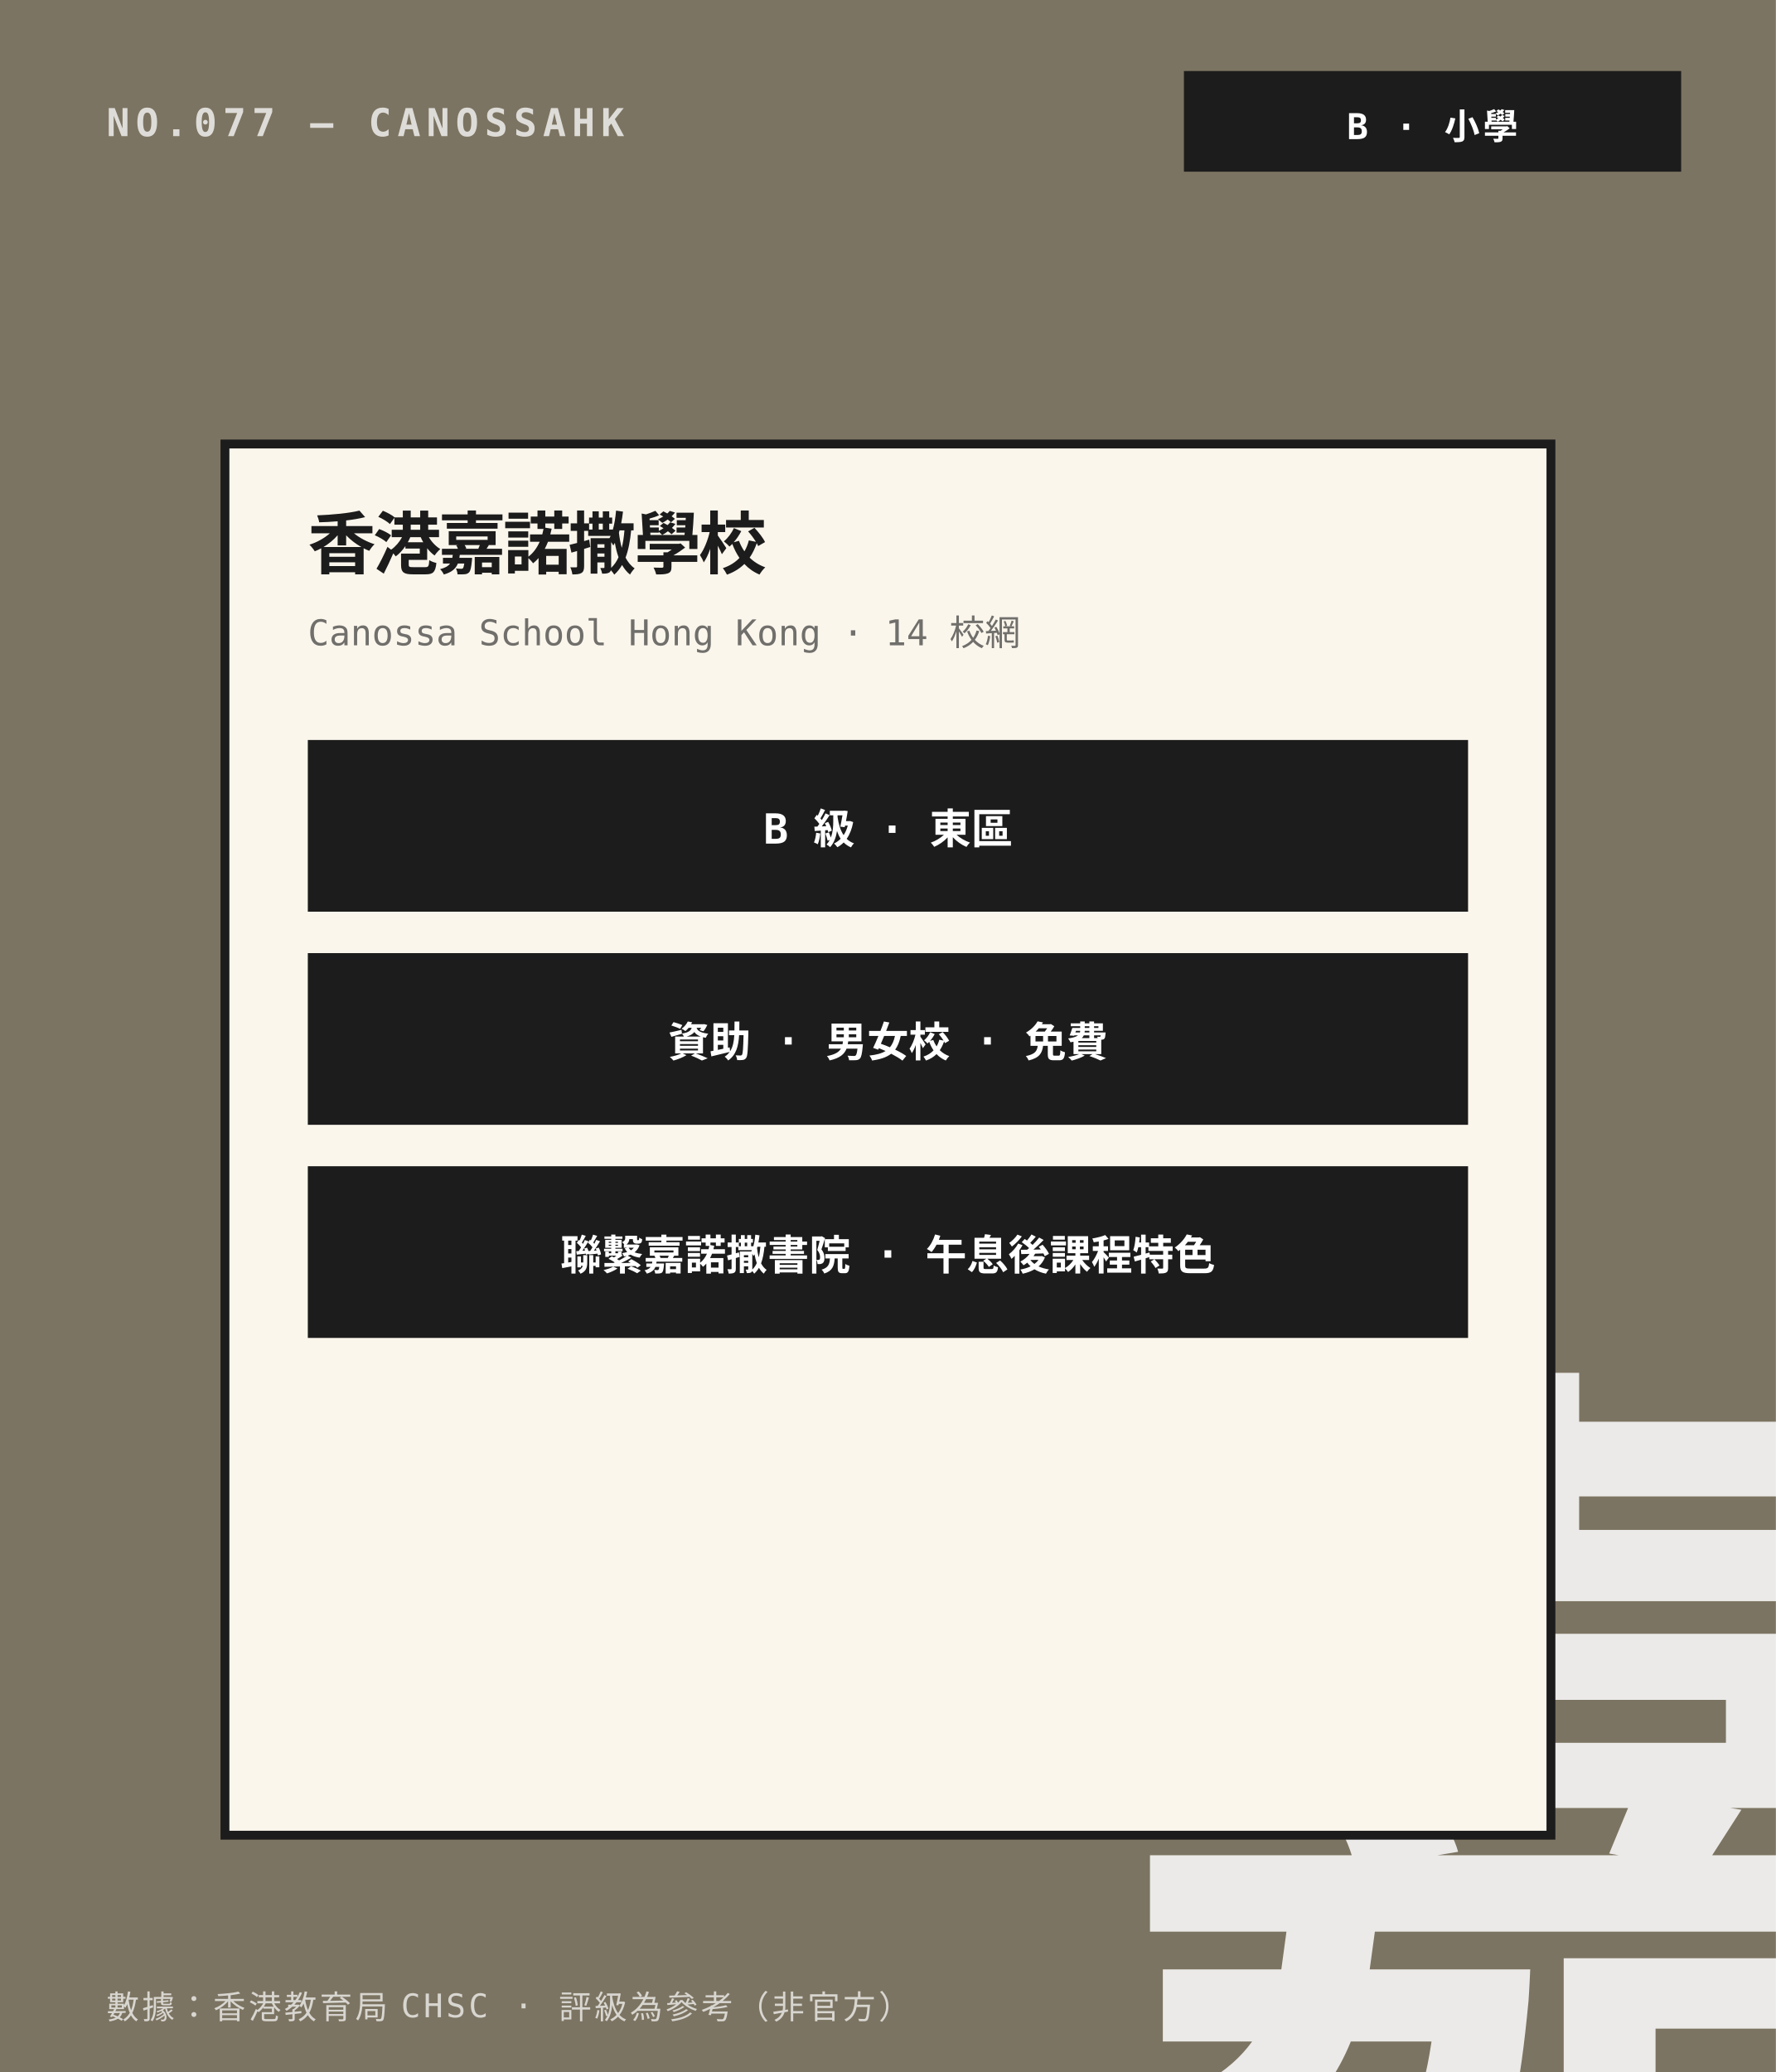
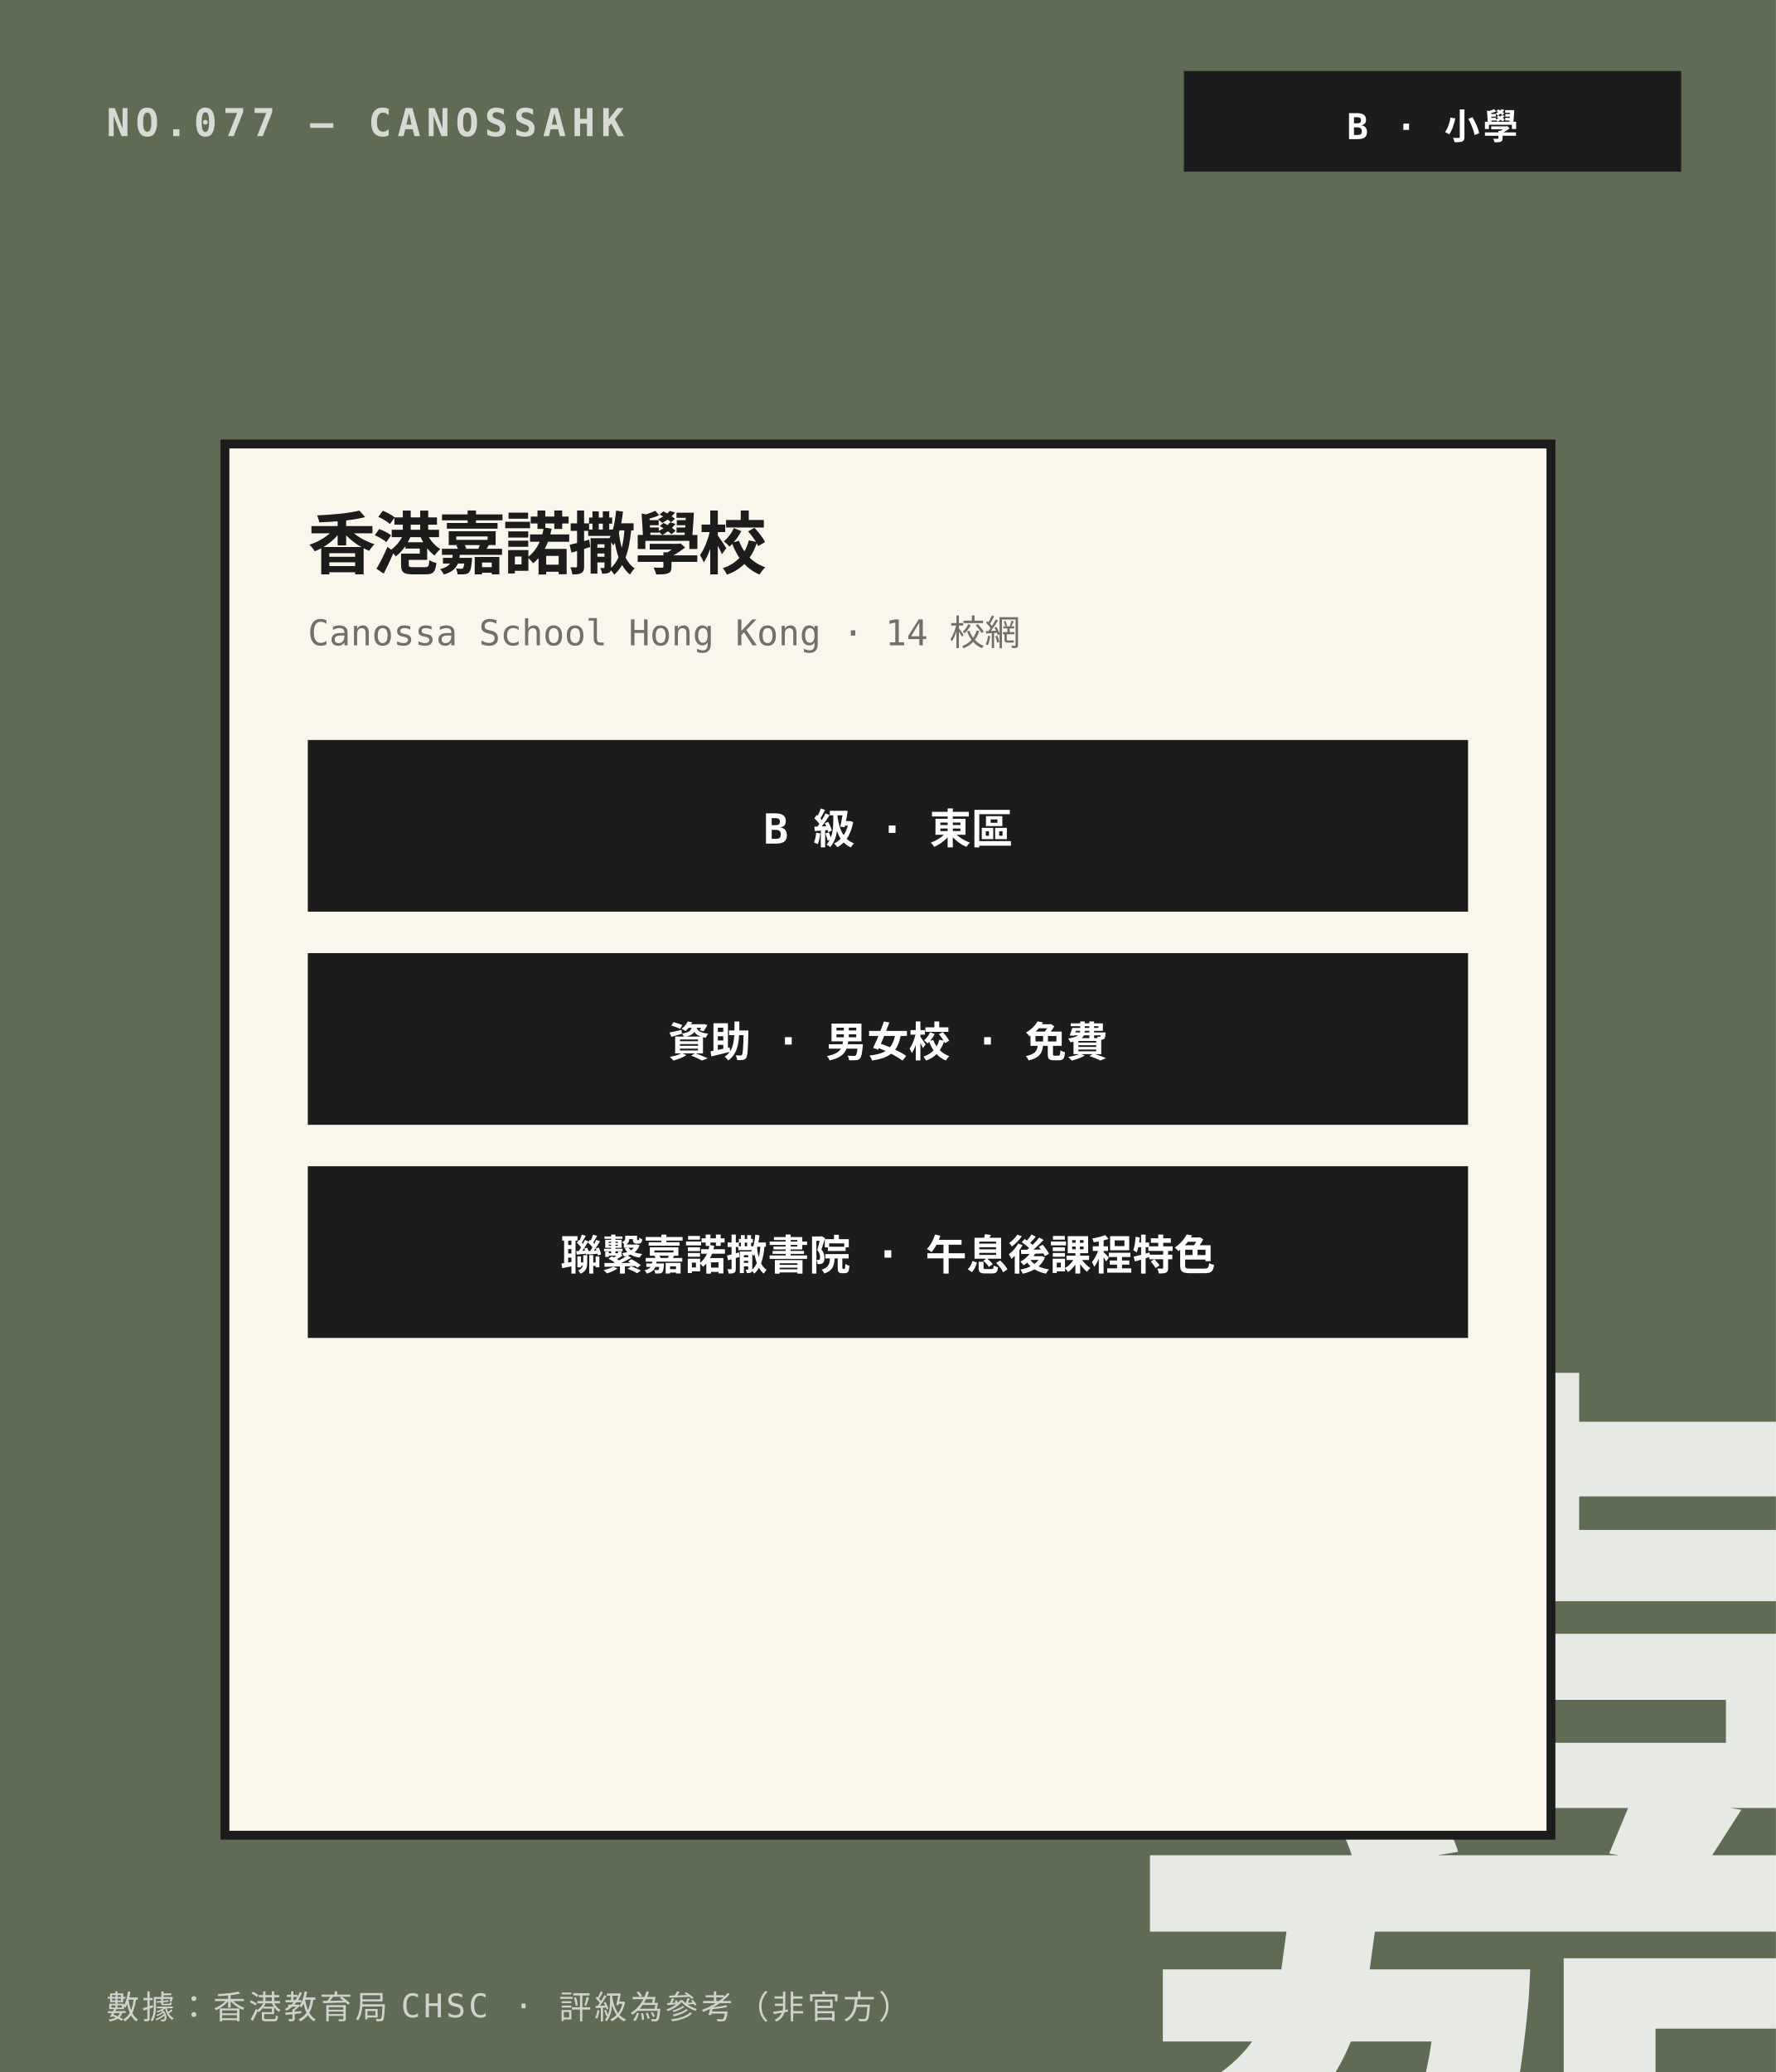
<svg xmlns="http://www.w3.org/2000/svg" width="600" height="700" viewBox="0 0 600 700">
-   <rect width="600" height="700" fill="#7C7462" />
+   <rect width="600" height="700" fill="#5F6B52" />
  <rect x="400" y="24" width="168" height="34" fill="#1C1C1C" />
  <text x="484" y="47" text-anchor="middle" font-family="ui-monospace, Menlo, monospace" font-size="12" font-weight="800" fill="#FFFFFF" letter-spacing="1">B · 小學</text>
  <text x="372" y="710" font-family="Georgia, 'Times New Roman', serif" font-size="290" font-weight="800" fill="rgba(255,255,255,.85)" letter-spacing="-16">嘉</text>
  <text x="36" y="46" font-family="ui-monospace, Menlo, monospace" font-size="13" font-weight="600" fill="rgba(255,255,255,.75)" letter-spacing="2">NO.077 — CANOSSAHK</text>
  <rect x="76" y="150" width="448" height="470" fill="#FBF6EC" stroke="#1C1C1C" stroke-width="3" />
  <text x="104" y="192" font-family="Georgia, 'Times New Roman', serif" font-size="23" font-weight="800" fill="#1C1C1C" letter-spacing="-1">香港嘉諾撒學校</text>
  <text x="104" y="218" font-family="ui-monospace, Menlo, monospace" font-size="12" fill="rgba(28,28,28,.62)">Canossa School Hong Kong · 14 校網</text>
  <rect x="104" y="250" width="392" height="58" fill="#1C1C1C" />
  <text x="300" y="285" text-anchor="middle" font-family="ui-monospace, Menlo, monospace" font-size="14" font-weight="800" fill="#FFFFFF">B 級 · 東區</text>
  <rect x="104" y="322" width="392" height="58" fill="#1C1C1C" />
  <text x="300" y="357" text-anchor="middle" font-family="ui-monospace, Menlo, monospace" font-size="14" font-weight="800" fill="#FFFFFF">資助 · 男女校 · 免費</text>
  <rect x="104" y="394" width="392" height="58" fill="#1C1C1C" />
  <text x="300" y="429" text-anchor="middle" font-family="ui-monospace, Menlo, monospace" font-size="14" font-weight="800" fill="#FFFFFF">聯繫嘉諾撒書院 · 午息後課程特色</text>
  <text x="36" y="682" font-family="ui-monospace, Menlo, monospace" font-size="11" fill="rgba(255,255,255,.7)" letter-spacing="1">數據：香港教育局 CHSC · 評級為參考（非官方）</text>
</svg>
